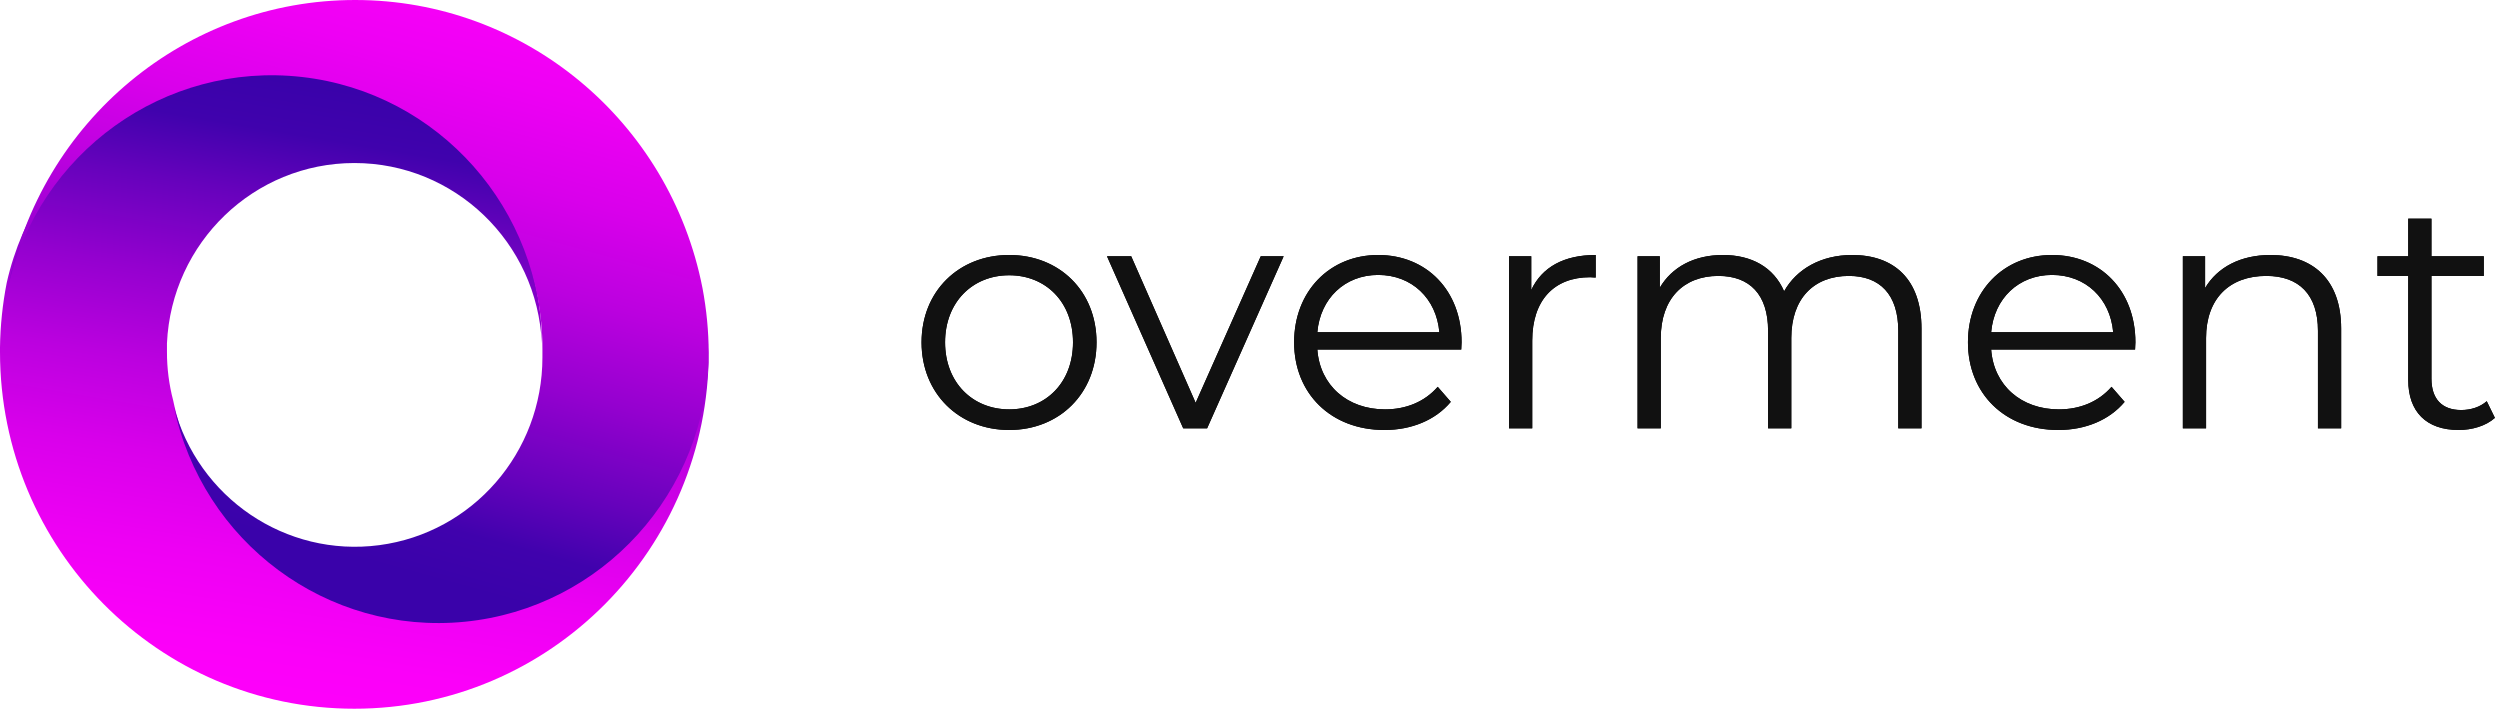
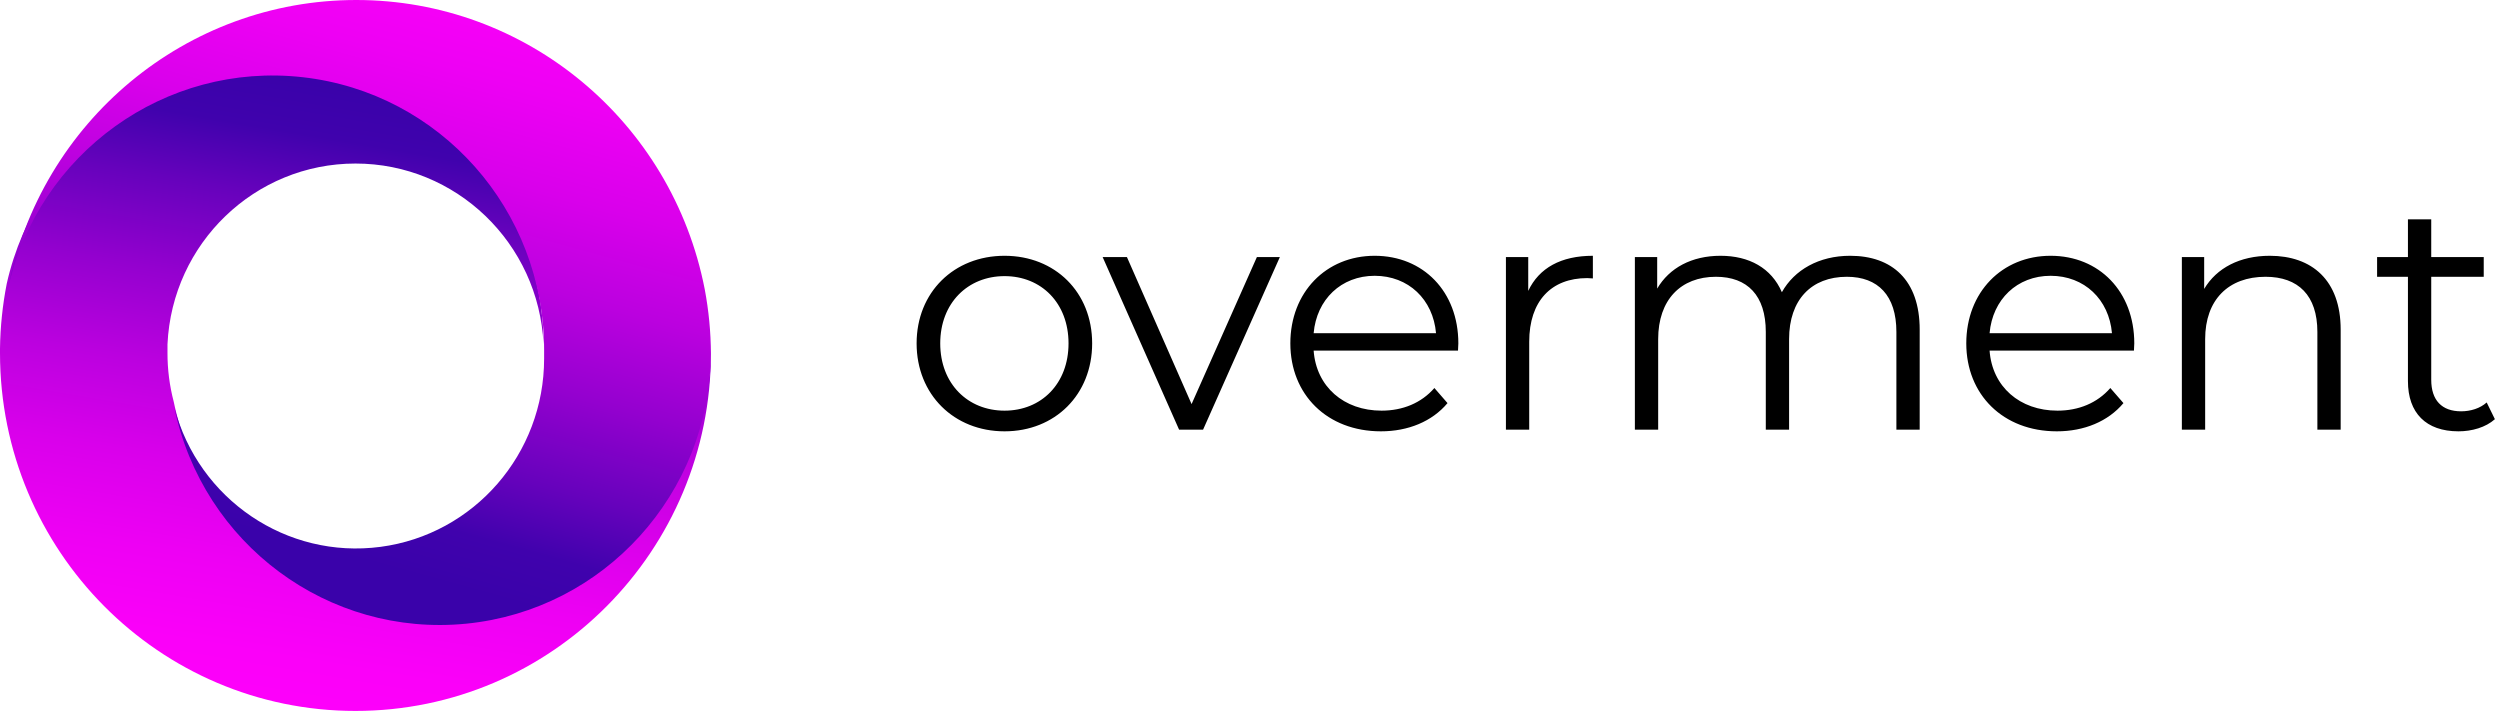
- <svg xmlns="http://www.w3.org/2000/svg" xmlns:xlink="http://www.w3.org/1999/xlink" width="321px" height="91px" viewBox="0 0 321 91" version="1.1">
+ <svg xmlns="http://www.w3.org/2000/svg" width="320px" height="91px" viewBox="0 0 320 91" version="1.1">
  <defs>
    <linearGradient x1="57.498%" y1="4.503%" x2="38.531%" y2="104.773%" id="linearGradient-1">
      <stop stop-color="#3A02AA" offset="0%" />
      <stop stop-color="#4002AD" offset="8%" />
      <stop stop-color="#6602BC" offset="18%" />
      <stop stop-color="#9401CF" offset="32%" />
      <stop stop-color="#BB01DF" offset="46%" />
      <stop stop-color="#D900EB" offset="60%" />
      <stop stop-color="#EE00F4" offset="74%" />
      <stop stop-color="#FB00F9" offset="87%" />
      <stop stop-color="#FF00FB" offset="100%" />
    </linearGradient>
    <linearGradient x1="71.801%" y1="-15.944%" x2="39.828%" y2="86.719%" id="linearGradient-2">
      <stop stop-color="#FF00FB" offset="0%" />
      <stop stop-color="#FB00F9" offset="13%" />
      <stop stop-color="#EE00F4" offset="26%" />
      <stop stop-color="#D900EB" offset="40%" />
      <stop stop-color="#BB01DF" offset="54%" />
      <stop stop-color="#9401CF" offset="68%" />
      <stop stop-color="#6602BC" offset="82%" />
      <stop stop-color="#4002AD" offset="92%" />
      <stop stop-color="#3A02AA" offset="100%" />
    </linearGradient>
-     <path d="M13.582,41.21 C7.114,41.21 2.326,36.506 2.326,29.954 C2.326,23.402 7.114,18.74 13.582,18.74 C20.05,18.74 24.796,23.402 24.796,29.954 C24.796,36.506 20.05,41.21 13.582,41.21 Z M13.582,38.564 C18.286,38.564 21.772,35.12 21.772,29.954 C21.772,24.788 18.286,21.344 13.582,21.344 C8.878,21.344 5.35,24.788 5.35,29.954 C5.35,35.12 8.878,38.564 13.582,38.564 Z M45.88,18.908 L48.82,18.908 L38.992,41 L35.926,41 L26.14,18.908 L29.248,18.908 L37.522,37.724 L45.88,18.908 Z M71.668,29.954 C71.668,30.206 71.626,30.542 71.626,30.878 L53.146,30.878 C53.482,35.498 57.01,38.564 61.84,38.564 C64.528,38.564 66.922,37.598 68.602,35.666 L70.282,37.598 C68.308,39.95 65.242,41.21 61.756,41.21 C54.868,41.21 50.164,36.506 50.164,29.954 C50.164,23.402 54.742,18.74 60.958,18.74 C67.174,18.74 71.668,23.318 71.668,29.954 Z M60.958,21.302 C56.674,21.302 53.524,24.326 53.146,28.652 L68.812,28.652 C68.434,24.326 65.284,21.302 60.958,21.302 Z M80.614,23.234 C82,20.294 84.814,18.74 88.888,18.74 L88.888,21.638 C88.636,21.638 88.384,21.596 88.174,21.596 C83.554,21.596 80.74,24.536 80.74,29.744 L80.74,41 L77.758,41 L77.758,18.908 L80.614,18.908 L80.614,23.234 Z M121.816,18.74 C127.192,18.74 130.72,21.848 130.72,28.19 L130.72,41 L127.738,41 L127.738,28.484 C127.738,23.822 125.386,21.428 121.396,21.428 C116.86,21.428 114.004,24.368 114.004,29.408 L114.004,41 L111.022,41 L111.022,28.484 C111.022,23.822 108.67,21.428 104.638,21.428 C100.144,21.428 97.246,24.368 97.246,29.408 L97.246,41 L94.264,41 L94.264,18.908 L97.12,18.908 L97.12,22.94 C98.674,20.294 101.53,18.74 105.226,18.74 C108.88,18.74 111.736,20.294 113.08,23.402 C114.676,20.546 117.826,18.74 121.816,18.74 Z M158.188,29.954 C158.188,30.206 158.146,30.542 158.146,30.878 L139.666,30.878 C140.002,35.498 143.53,38.564 148.36,38.564 C151.048,38.564 153.442,37.598 155.122,35.666 L156.802,37.598 C154.828,39.95 151.762,41.21 148.276,41.21 C141.388,41.21 136.684,36.506 136.684,29.954 C136.684,23.402 141.262,18.74 147.478,18.74 C153.694,18.74 158.188,23.318 158.188,29.954 Z M147.478,21.302 C143.194,21.302 140.044,24.326 139.666,28.652 L155.332,28.652 C154.954,24.326 151.804,21.302 147.478,21.302 Z M175.534,18.74 C180.91,18.74 184.606,21.848 184.606,28.19 L184.606,41 L181.624,41 L181.624,28.484 C181.624,23.822 179.188,21.428 174.988,21.428 C170.242,21.428 167.26,24.368 167.26,29.408 L167.26,41 L164.278,41 L164.278,18.908 L167.134,18.908 L167.134,22.982 C168.73,20.294 171.712,18.74 175.534,18.74 Z M203.296,37.514 L204.346,39.656 C203.17,40.706 201.406,41.21 199.684,41.21 C195.526,41.21 193.216,38.858 193.216,34.784 L193.216,21.428 L189.268,21.428 L189.268,18.908 L193.216,18.908 L193.216,14.078 L196.198,14.078 L196.198,18.908 L202.918,18.908 L202.918,21.428 L196.198,21.428 L196.198,34.616 C196.198,37.22 197.542,38.648 200.02,38.648 C201.238,38.648 202.456,38.27 203.296,37.514 Z" id="path-3" />
  </defs>
  <g id="Page-1" stroke="none" stroke-width="1" fill="none" fill-rule="evenodd">
-     <g id="logo">
-       <g id="signet">
+     <g id="logo" transform="translate(0, -2)">
+       <g id="signet" transform="translate(0, 2)">
        <path d="M90.985,44.606 C90.803,62.465 77.294,77.32 59.645,79.068 C41.995,80.817 25.871,68.899 22.236,51.418 C21.702,49.382 21.434,47.285 21.438,45.18 C21.438,44.807 21.438,44.435 21.438,44.07 C22.034,31.122 32.632,20.933 45.504,20.933 C58.375,20.933 68.973,31.122 69.57,44.07 L69.57,44.026 C69.568,26.187 56.254,11.199 38.649,9.219 C21.044,7.239 4.774,18.899 0.865,36.299 C0.329,39.036 0.039,41.817 0,44.606 C0,44.8 0,44.986 0,45.18 C3.07740957e-15,70.486 20.371,91 45.5,91 C70.629,91 91,70.486 91,45.18 C91,44.986 90.993,44.77 90.985,44.606 Z" id="Path" fill="url(#linearGradient-1)" />
        <path d="M90.202,37.003 C85.998,15.5 67.315,1.34119269e-15 45.601,0 C23.887,-1.34248603e-15 5.205,15.5 1,37.003 C4.906,19.578 21.162,7.9 38.752,9.883 C56.342,11.866 69.646,26.876 69.647,44.742 L69.647,44.779 C69.647,45.145 69.647,45.525 69.647,45.89 C69.655,58.098 60.688,68.416 48.696,69.999 C36.704,71.582 25.411,63.937 22.309,52.138 C25.94,69.645 42.051,81.581 59.686,79.83 C77.321,78.078 90.818,63.202 91,45.316 C90.986,42.526 90.719,39.744 90.202,37.003 Z" id="Path" fill="url(#linearGradient-2)" />
      </g>
-       <g id="overment" transform="translate(116, 14)">
-         <g>
-           <use fill="#000000" xlink:href="#path-3" />
-           <use fill="#111111" xlink:href="#path-3" />
+       <g id="overment" transform="translate(117, 0)">
+         <g id="Group">
+           <g id="path-3-link" transform="translate(0, 30)" fill="#000000" fill-rule="nonzero">
+             <path d="M11.582,27.21 C5.114,27.21 0.326,22.506 0.326,15.954 C0.326,9.402 5.114,4.74 11.582,4.74 C18.05,4.74 22.796,9.402 22.796,15.954 C22.796,22.506 18.05,27.21 11.582,27.21 Z M11.582,24.564 C16.286,24.564 19.772,21.12 19.772,15.954 C19.772,10.788 16.286,7.344 11.582,7.344 C6.878,7.344 3.35,10.788 3.35,15.954 C3.35,21.12 6.878,24.564 11.582,24.564 Z M43.88,4.908 L46.82,4.908 L36.992,27 L33.926,27 L24.14,4.908 L27.248,4.908 L35.522,23.724 L43.88,4.908 Z M69.668,15.954 C69.668,16.206 69.626,16.542 69.626,16.878 L51.146,16.878 C51.482,21.498 55.01,24.564 59.84,24.564 C62.528,24.564 64.922,23.598 66.602,21.666 L68.282,23.598 C66.308,25.95 63.242,27.21 59.756,27.21 C52.868,27.21 48.164,22.506 48.164,15.954 C48.164,9.402 52.742,4.74 58.958,4.74 C65.174,4.74 69.668,9.318 69.668,15.954 Z M58.958,7.302 C54.674,7.302 51.524,10.326 51.146,14.652 L66.812,14.652 C66.434,10.326 63.284,7.302 58.958,7.302 Z M78.614,9.234 C80,6.294 82.814,4.74 86.888,4.74 L86.888,7.638 C86.636,7.638 86.384,7.596 86.174,7.596 C81.554,7.596 78.74,10.536 78.74,15.744 L78.74,27 L75.758,27 L75.758,4.908 L78.614,4.908 L78.614,9.234 Z M119.816,4.74 C125.192,4.74 128.72,7.848 128.72,14.19 L128.72,27 L125.738,27 L125.738,14.484 C125.738,9.822 123.386,7.428 119.396,7.428 C114.86,7.428 112.004,10.368 112.004,15.408 L112.004,27 L109.022,27 L109.022,14.484 C109.022,9.822 106.67,7.428 102.638,7.428 C98.144,7.428 95.246,10.368 95.246,15.408 L95.246,27 L92.264,27 L92.264,4.908 L95.12,4.908 L95.12,8.94 C96.674,6.294 99.53,4.74 103.226,4.74 C106.88,4.74 109.736,6.294 111.08,9.402 C112.676,6.546 115.826,4.74 119.816,4.74 Z M156.188,15.954 C156.188,16.206 156.146,16.542 156.146,16.878 L137.666,16.878 C138.002,21.498 141.53,24.564 146.36,24.564 C149.048,24.564 151.442,23.598 153.122,21.666 L154.802,23.598 C152.828,25.95 149.762,27.21 146.276,27.21 C139.388,27.21 134.684,22.506 134.684,15.954 C134.684,9.402 139.262,4.74 145.478,4.74 C151.694,4.74 156.188,9.318 156.188,15.954 Z M145.478,7.302 C141.194,7.302 138.044,10.326 137.666,14.652 L153.332,14.652 C152.954,10.326 149.804,7.302 145.478,7.302 Z M173.534,4.74 C178.91,4.74 182.606,7.848 182.606,14.19 L182.606,27 L179.624,27 L179.624,14.484 C179.624,9.822 177.188,7.428 172.988,7.428 C168.242,7.428 165.26,10.368 165.26,15.408 L165.26,27 L162.278,27 L162.278,4.908 L165.134,4.908 L165.134,8.982 C166.73,6.294 169.712,4.74 173.534,4.74 Z M201.296,23.514 L202.346,25.656 C201.17,26.706 199.406,27.21 197.684,27.21 C193.526,27.21 191.216,24.858 191.216,20.784 L191.216,7.428 L187.268,7.428 L187.268,4.908 L191.216,4.908 L191.216,0.078 L194.198,0.078 L194.198,4.908 L200.918,4.908 L200.918,7.428 L194.198,7.428 L194.198,20.616 C194.198,23.22 195.542,24.648 198.02,24.648 C199.238,24.648 200.456,24.27 201.296,23.514 Z" id="path-3" />
+           </g>
+           <g id="path-3-link" transform="translate(11, 0)" />
        </g>
      </g>
    </g>
  </g>
</svg>
